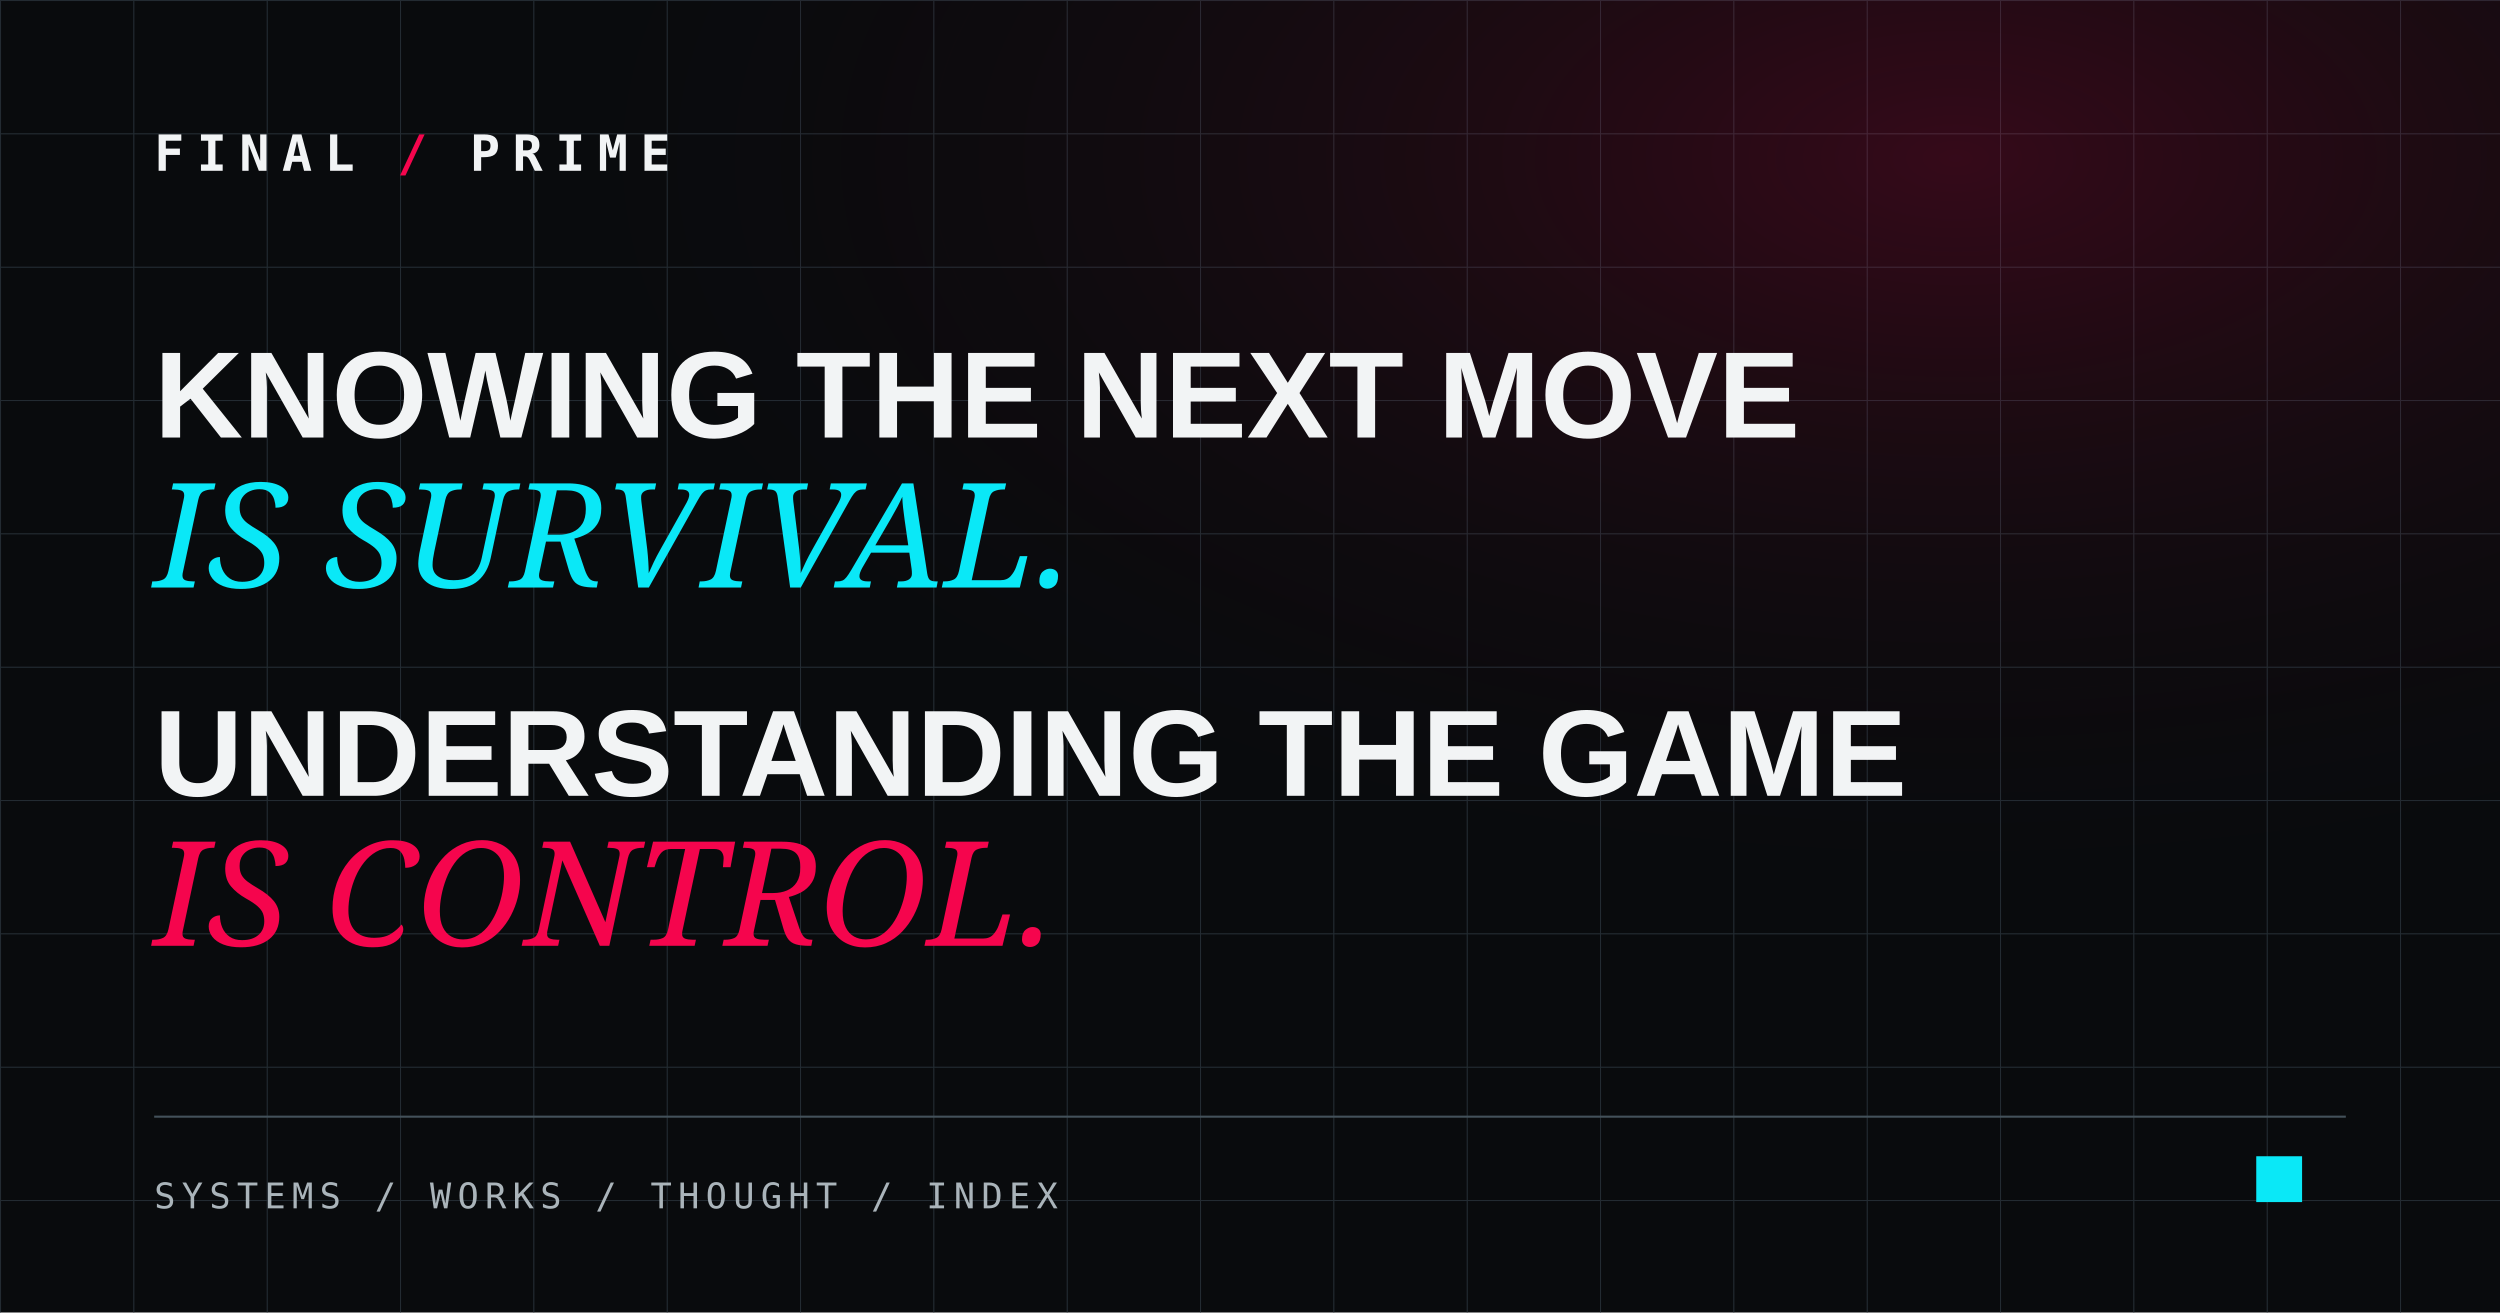
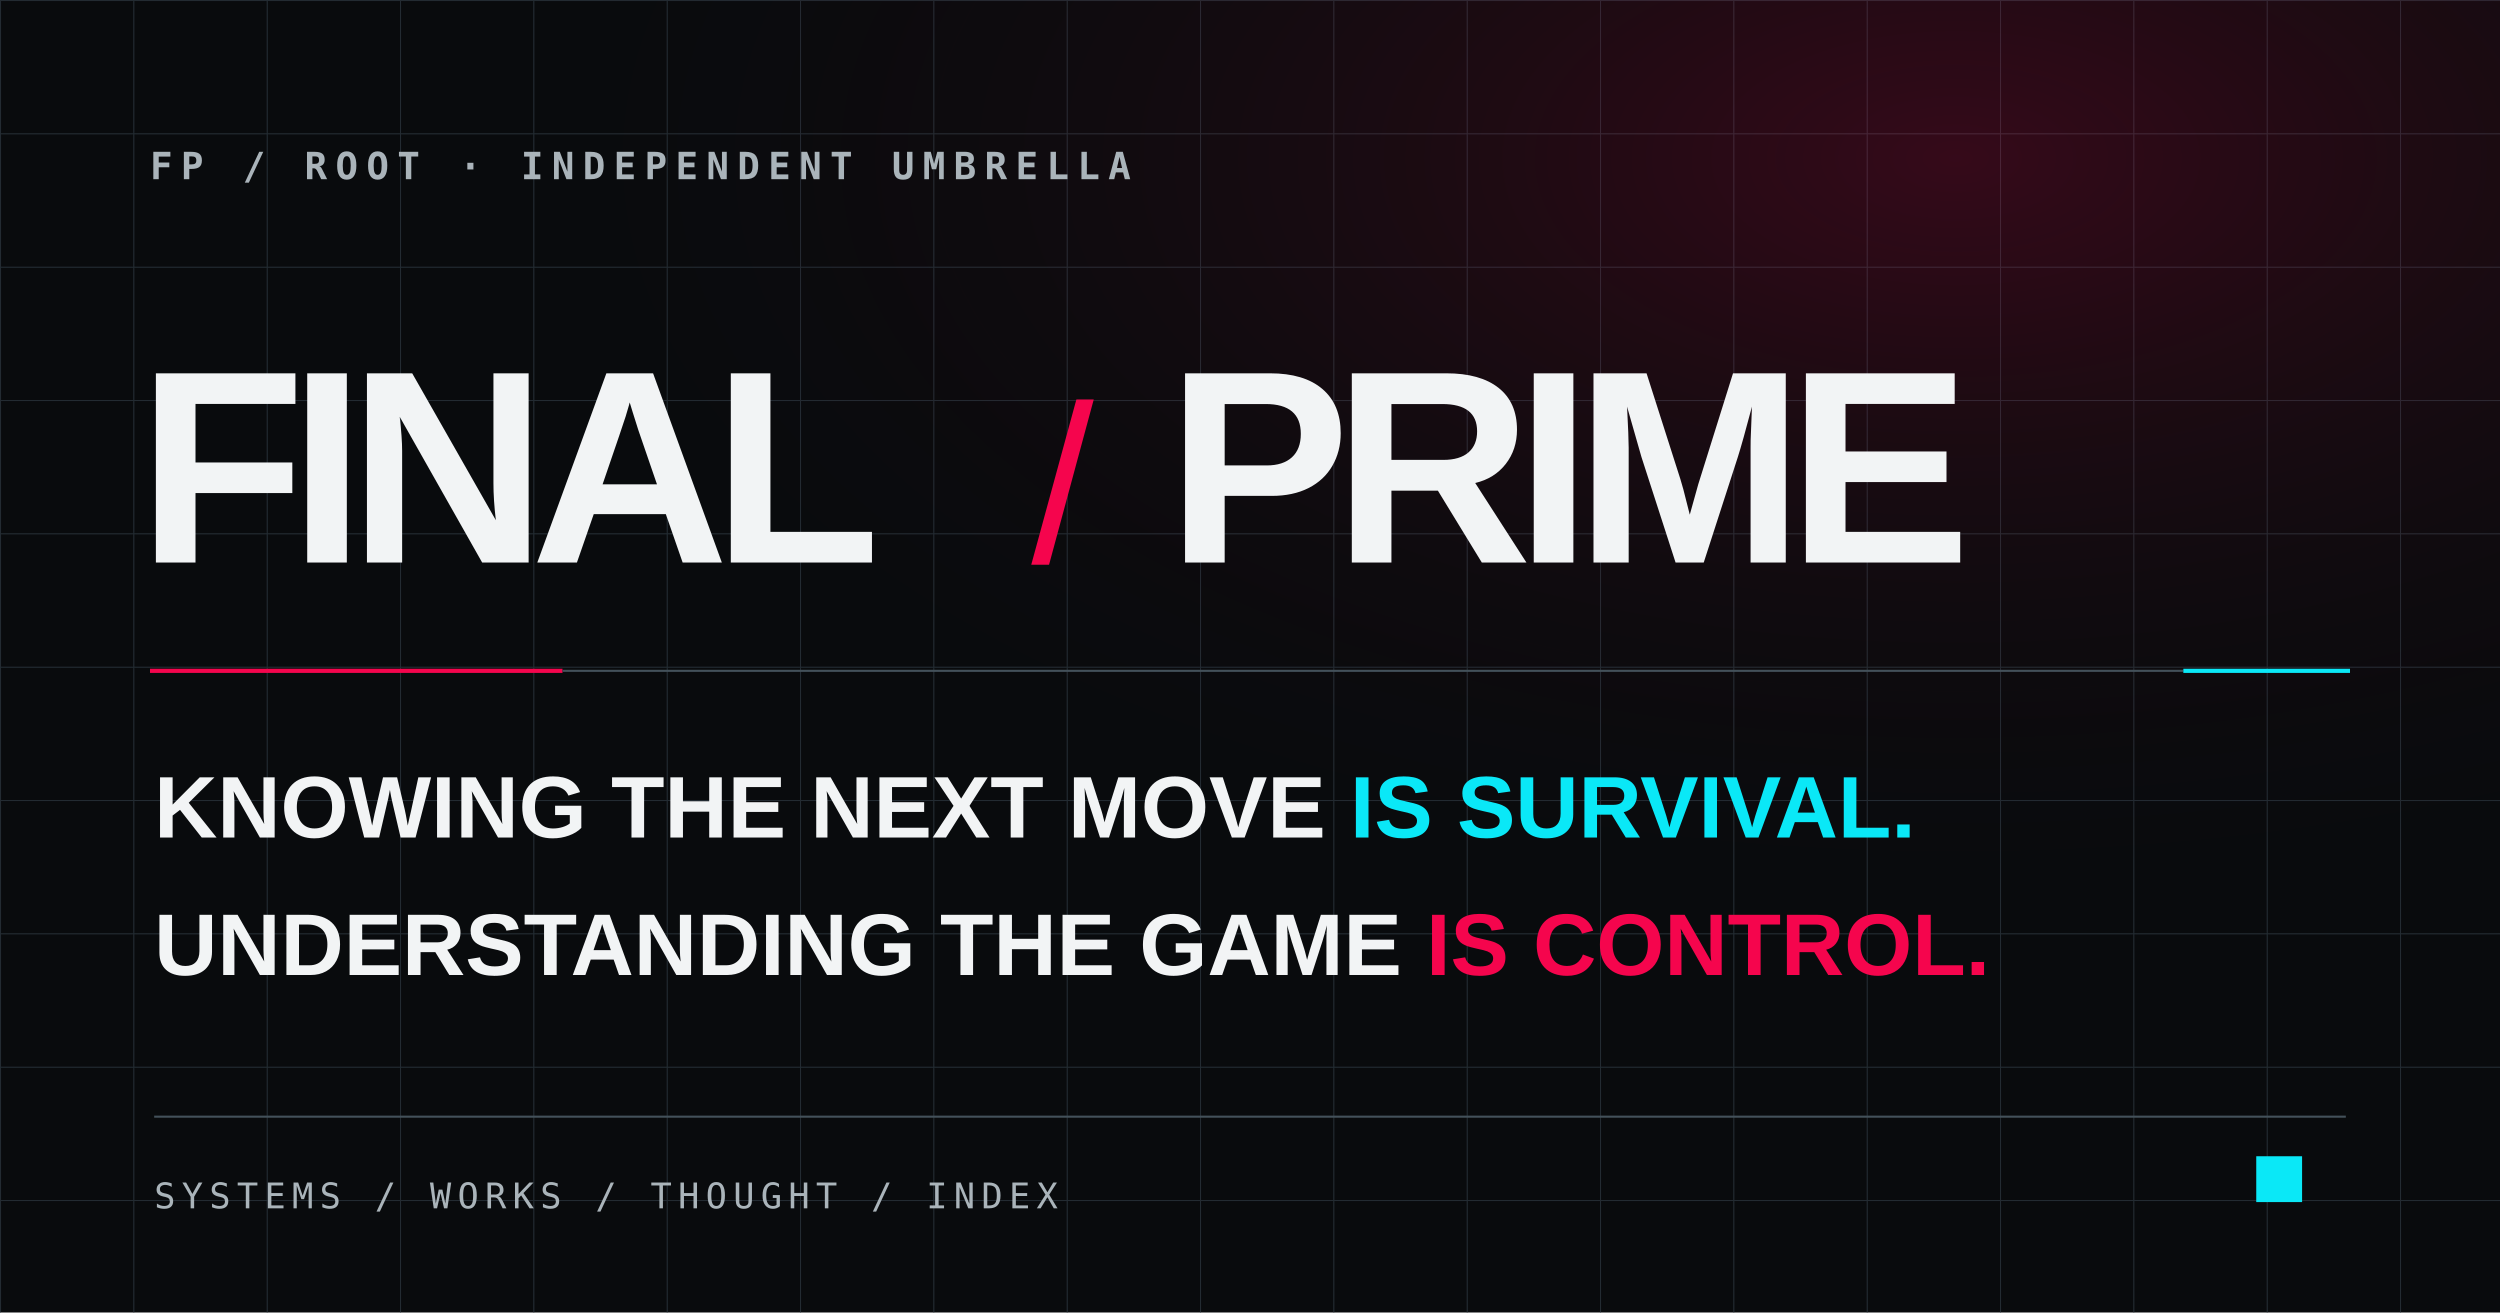
<svg xmlns="http://www.w3.org/2000/svg" width="1200" height="630" viewBox="0 0 1200 630">
  <defs>
    <pattern id="grid" width="64" height="64" patternUnits="userSpaceOnUse">
      <path d="M64 0H0V64" fill="none" stroke="#2d3941" stroke-width="1" />
    </pattern>
    <radialGradient id="glow" cx="78%" cy="12%" r="58%">
      <stop offset="0" stop-color="#f5054d" stop-opacity=".19" />
      <stop offset="1" stop-color="#090b0d" stop-opacity="0" />
    </radialGradient>
  </defs>
  <rect width="1200" height="630" fill="#090b0d" />
  <rect width="1200" height="630" fill="url(#grid)" opacity=".70" />
  <rect width="1200" height="630" fill="url(#glow)" />
-   <text x="74" y="82" fill="#f2f4f5" font-family="monospace" font-size="24" font-weight="700" letter-spacing="6">FINAL <tspan fill="#f5054d">/</tspan> PRIME</text>
-   <text x="74" y="210" fill="#f2f4f5" font-family="Arial, sans-serif" font-size="59" font-weight="700">KNOWING THE NEXT MOVE</text>
-   <text x="74" y="282" fill="#0ae8f7" font-family="Georgia, serif" font-size="70" font-style="italic">IS SURVIVAL.</text>
-   <text x="74" y="382" fill="#f2f4f5" font-family="Arial, sans-serif" font-size="59" font-weight="700">UNDERSTANDING THE GAME</text>
-   <text x="74" y="454" fill="#f5054d" font-family="Georgia, serif" font-size="70" font-style="italic">IS CONTROL.</text>
+   <text x="72" y="86" fill="#aab4ba" font-family="monospace" font-size="18" font-weight="700" letter-spacing="4">FP / ROOT · INDEPENDENT UMBRELLA</text>
+   <text x="66" y="270" fill="#f2f4f5" font-family="Arial, sans-serif" font-size="132" font-weight="800" letter-spacing="-8">FINAL</text>
+   <text x="495" y="270" fill="#f5054d" font-family="Arial, sans-serif" font-size="108" font-weight="300">/</text>
+   <text x="560" y="270" fill="#f2f4f5" font-family="Arial, sans-serif" font-size="132" font-weight="800" letter-spacing="-8">PRIME</text>
+   <line x1="72" y1="322" x2="270" y2="322" stroke="#f5054d" stroke-width="2" />
+   <line x1="270" y1="322" x2="1048" y2="322" stroke="#43515a" />
+   <line x1="1048" y1="322" x2="1128" y2="322" stroke="#0ae8f7" stroke-width="2" />
+   <text x="74" y="402" fill="#f2f4f5" font-family="Arial, sans-serif" font-size="42" font-weight="700">KNOWING THE NEXT MOVE <tspan fill="#0ae8f7">IS SURVIVAL.</tspan>
+   </text>
+   <text x="74" y="468" fill="#f2f4f5" font-family="Arial, sans-serif" font-size="42" font-weight="700">UNDERSTANDING THE GAME <tspan fill="#f5054d">IS CONTROL.</tspan>
+   </text>
  <line x1="74" y1="536" x2="1126" y2="536" stroke="#43515a" />
  <text x="74" y="580" fill="#aab4ba" font-family="monospace" font-size="17" letter-spacing="3">SYSTEMS / WORKS / THOUGHT / INDEX</text>
  <rect x="1083" y="555" width="22" height="22" fill="#0ae8f7" />
</svg>
